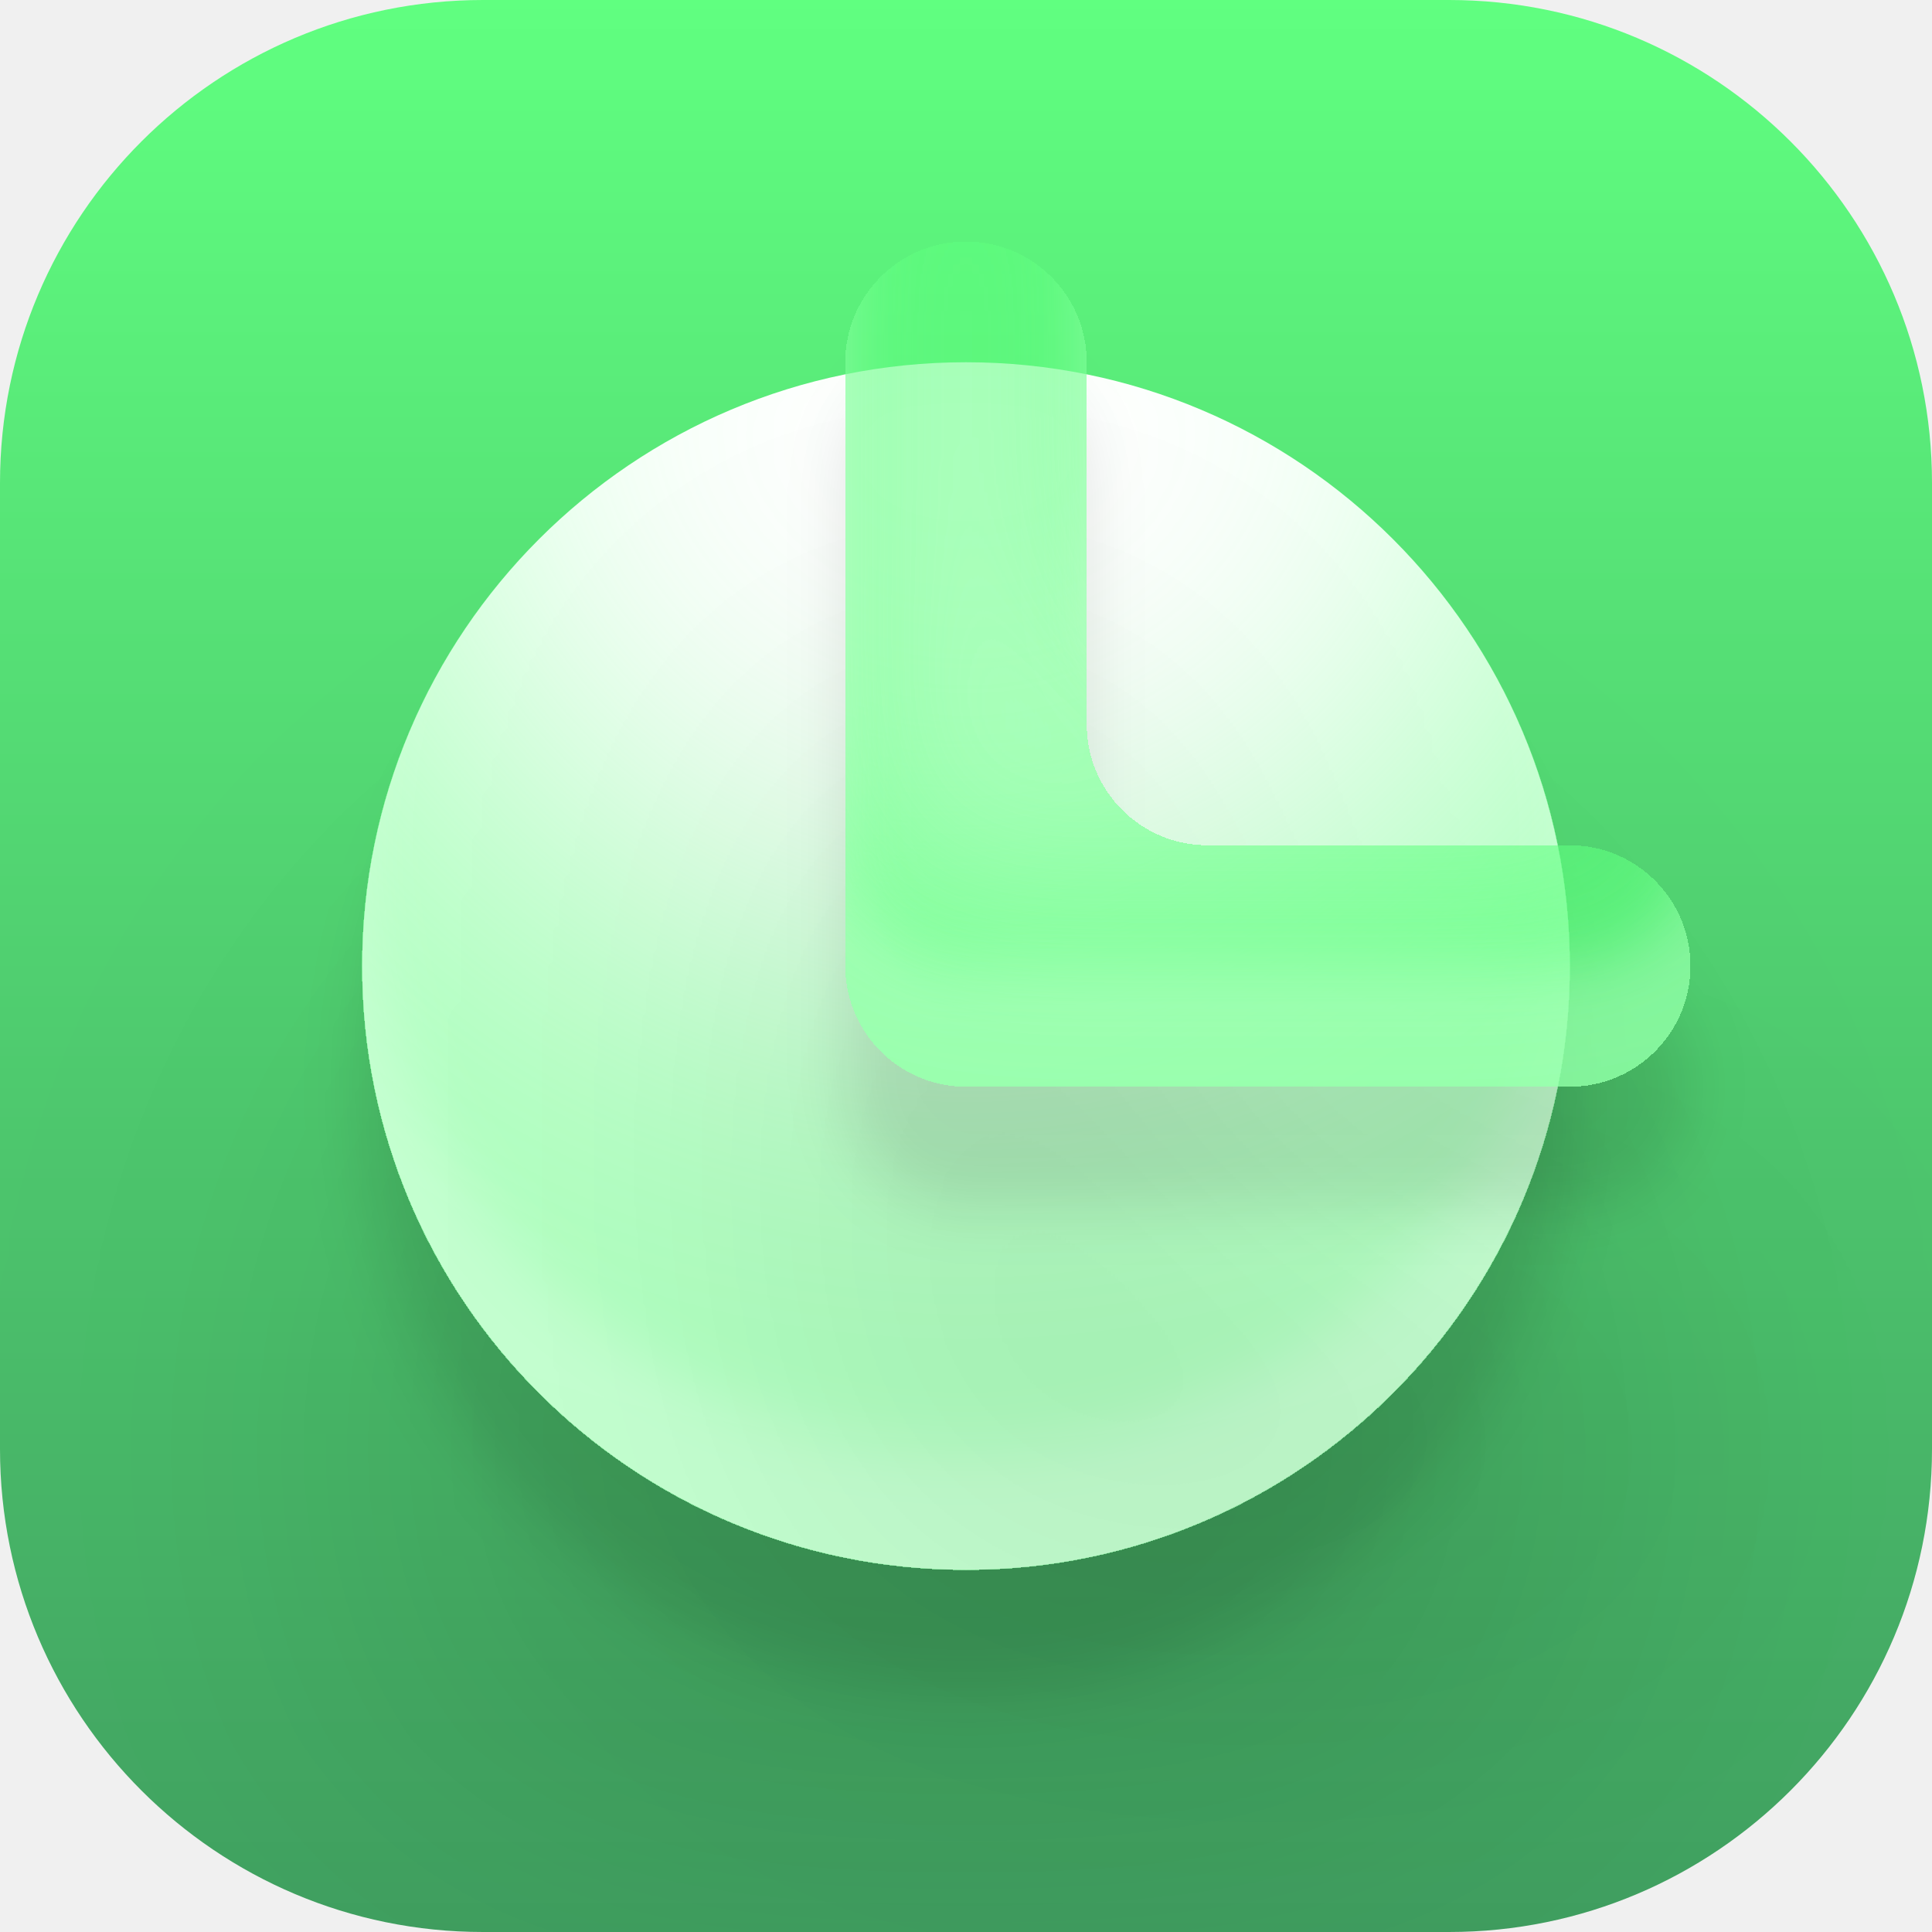
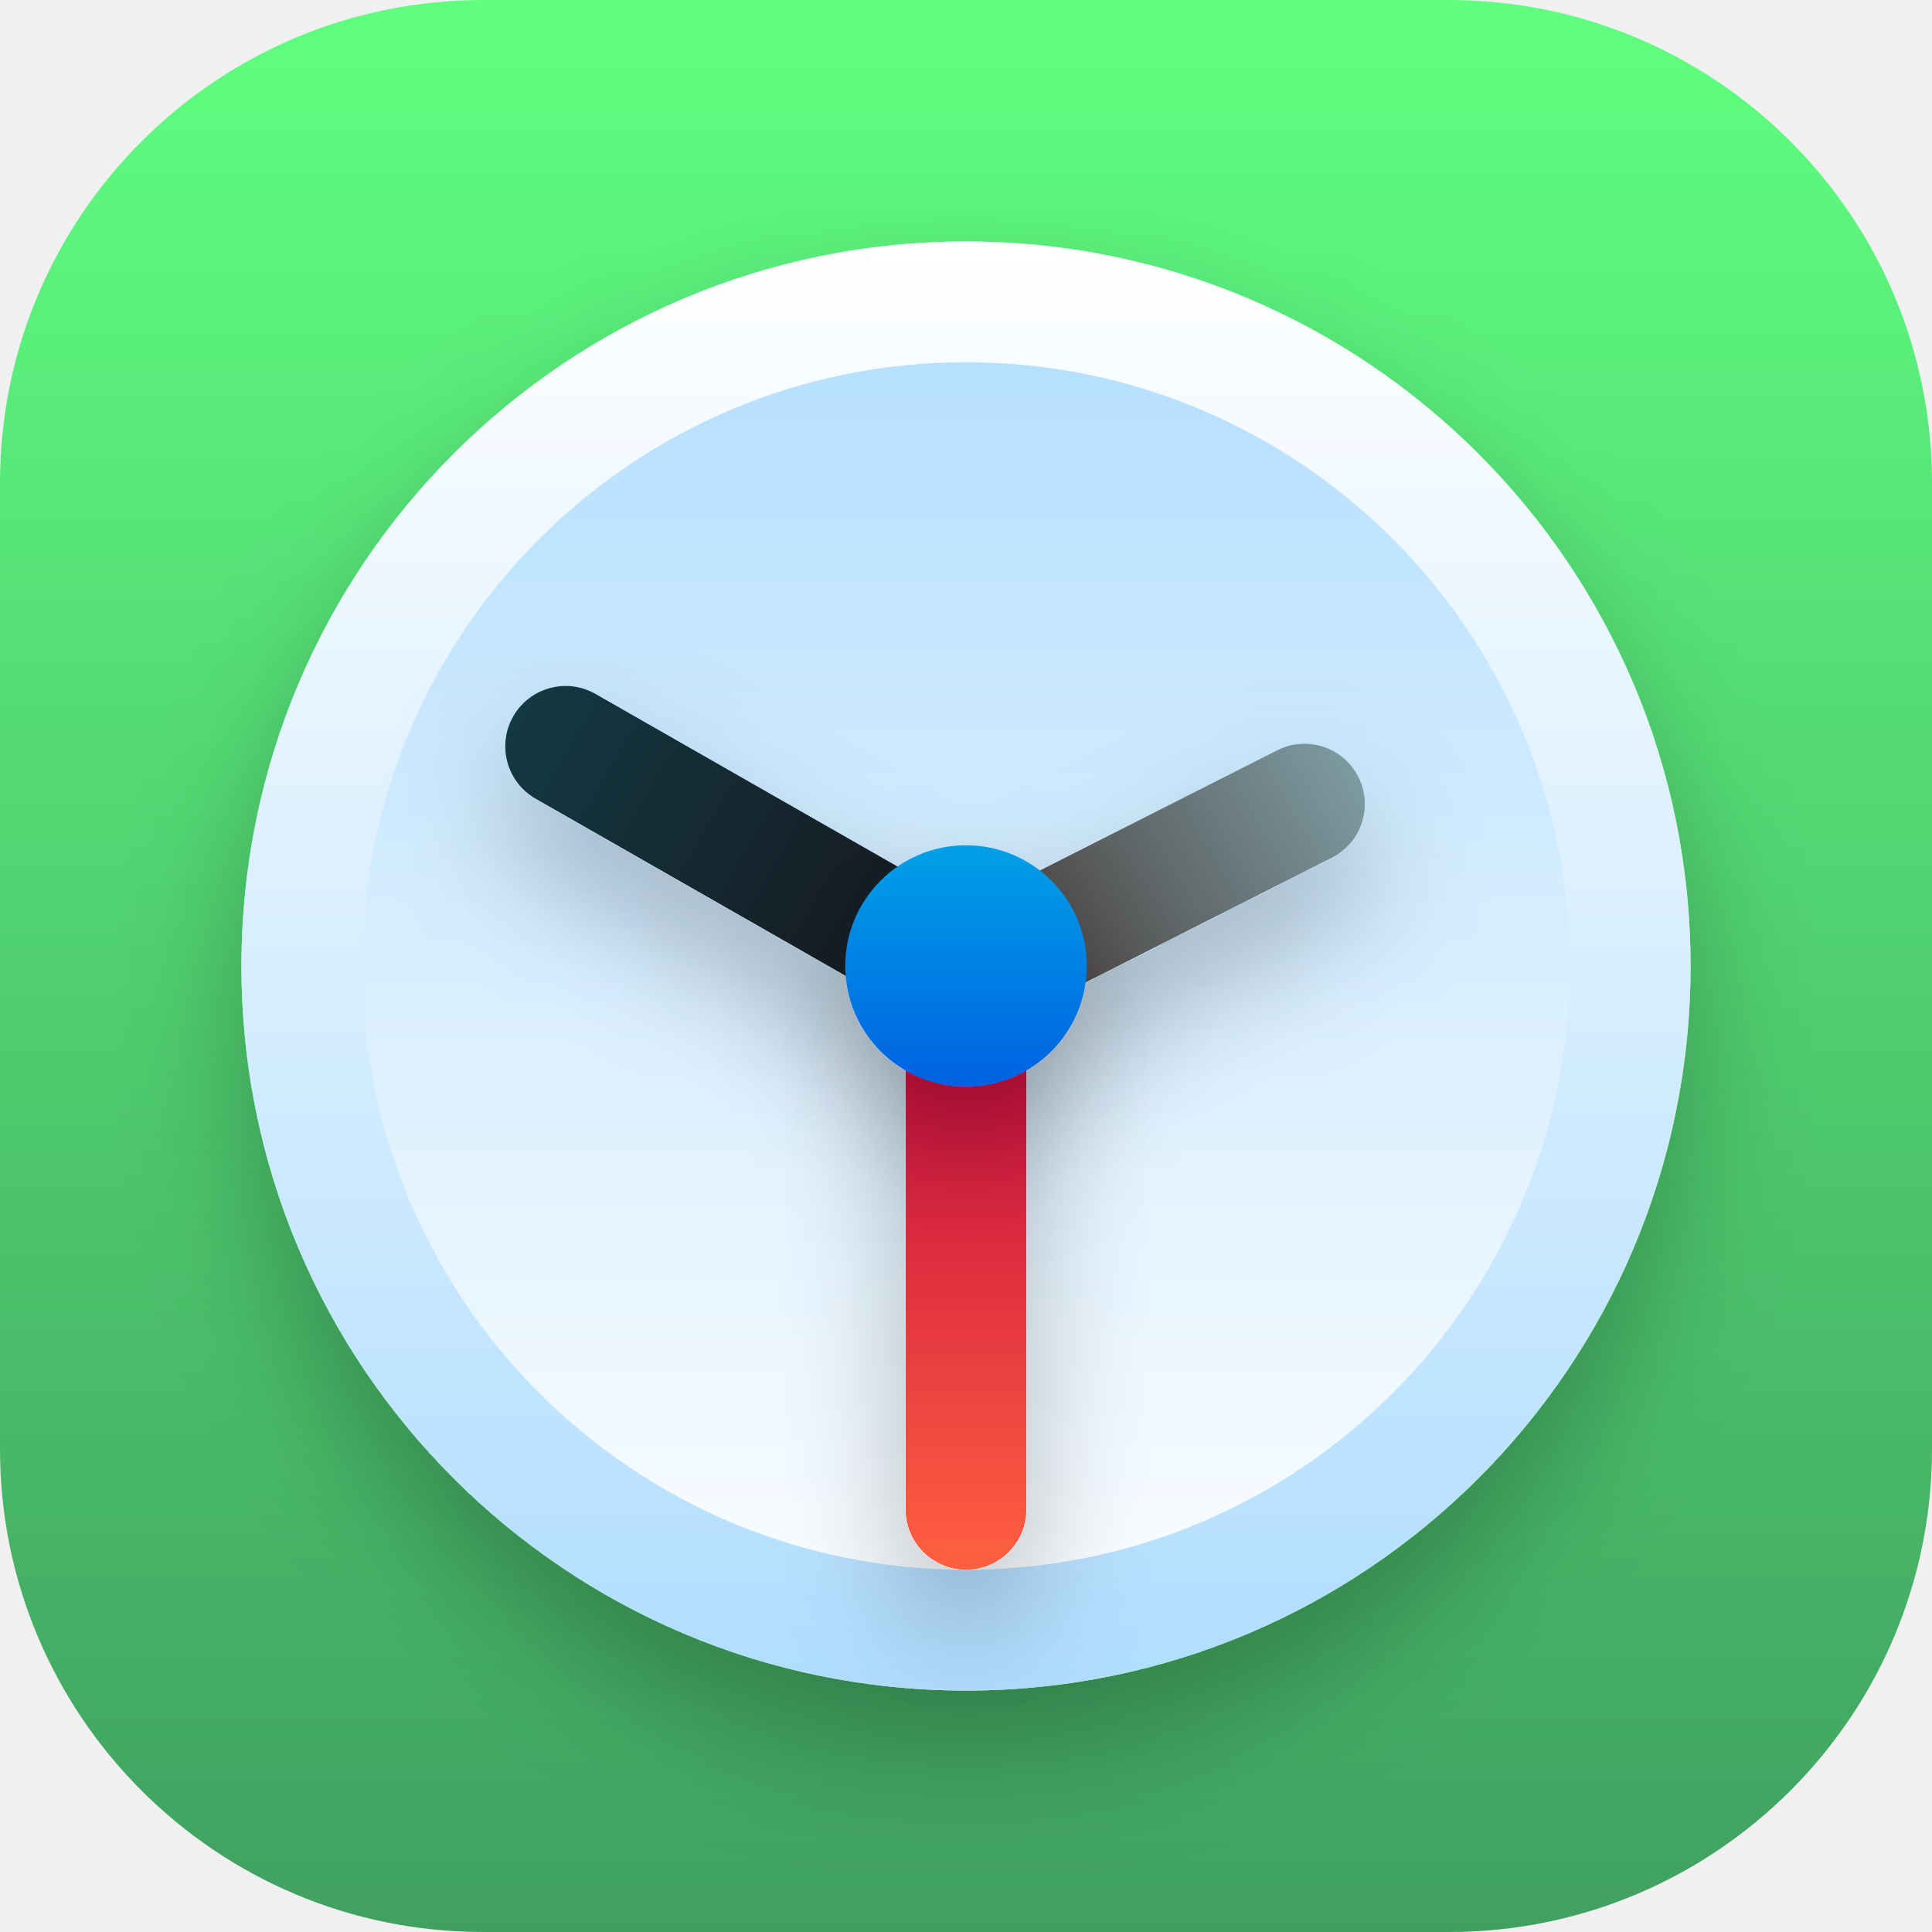
<svg xmlns="http://www.w3.org/2000/svg" width="16" height="16" viewBox="0 0 16 16" fill="none">
-   <g clip-path="url(#clip0_26_403)">
-     <rect width="16" height="16" rx="4" fill="url(#paint0_linear_26_403)" />
-     <g filter="url(#filter0_ddii_26_403)">
-       <rect x="3" y="3" width="10" height="10" rx="5" fill="white" />
-     </g>
-     <g filter="url(#filter1_bddii_26_403)">
-       <path d="M7 3C7 2.448 7.448 2 8 2C8.552 2 9 2.448 9 3V6C9 6.552 9.448 7 10 7H13C13.552 7 14 7.448 14 8C14 8.552 13.552 9 13 9H8C7.448 9 7 8.552 7 8V3Z" fill="#60FF80" fill-opacity="0.5" shape-rendering="crispEdges" />
-     </g>
+   <rect width="16" height="16" rx="4" fill="url(#paint0_linear_26_403)" />
+   <g filter="url(#filter0_d_26_403)">
+     <rect x="2" y="2" width="12" height="12" rx="6" fill="url(#paint1_linear_26_403)" />
+     <rect x="2.5" y="2.5" width="11" height="11" rx="5.5" stroke="url(#paint2_linear_26_403)" />
+   </g>
+   <g filter="url(#filter1_d_26_403)">
+     <path d="M10.578 6.213C10.815 6.094 11.104 6.18 11.236 6.409C11.38 6.657 11.285 6.975 11.029 7.104L8.957 8.153C8.721 8.272 8.432 8.186 8.3 7.957C8.156 7.709 8.251 7.391 8.507 7.262L10.578 6.213Z" fill="url(#paint3_linear_26_403)" />
+   </g>
+   <g filter="url(#filter2_d_26_403)">
+     <path d="M4.436 6.615C4.196 6.478 4.113 6.171 4.251 5.931C4.389 5.693 4.693 5.61 4.932 5.747L7.564 7.251C7.804 7.388 7.887 7.695 7.749 7.935C7.611 8.173 7.307 8.256 7.068 8.119L4.436 6.615Z" fill="url(#paint4_linear_26_403)" />
+   </g>
+   <g filter="url(#filter3_d_26_403)">
+     <path d="M7.5 8.5C7.5 8.224 7.724 8 8 8C8.276 8 8.5 8.224 8.5 8.5V12.5C8.5 12.776 8.276 13 8 13C7.724 13 7.5 12.776 7.5 12.5V8.5Z" fill="url(#paint5_linear_26_403)" />
+   </g>
+   <g filter="url(#filter4_d_26_403)">
+     <rect x="7" y="7" width="2" height="2" rx="1" fill="url(#paint6_linear_26_403)" />
  </g>
  <defs>
-     <filter id="filter0_ddii_26_403" x="-1" y="-2" width="18" height="23" filterUnits="userSpaceOnUse" color-interpolation-filters="sRGB">
+     <filter id="filter0_d_26_403" x="1" y="1.5" width="14" height="14" filterUnits="userSpaceOnUse" color-interpolation-filters="sRGB">
      <feFlood flood-opacity="0" result="BackgroundImageFix" />
      <feColorMatrix in="SourceAlpha" type="matrix" values="0 0 0 0 0 0 0 0 0 0 0 0 0 0 0 0 0 0 127 0" result="hardAlpha" />
-       <feOffset dy="4" />
-       <feGaussianBlur stdDeviation="2" />
+       <feOffset dy="0.5" />
+       <feGaussianBlur stdDeviation="0.5" />
      <feComposite in2="hardAlpha" operator="out" />
-       <feColorMatrix type="matrix" values="0 0 0 0 0 0 0 0 0 0 0 0 0 0 0 0 0 0 0.1 0" />
+       <feColorMatrix type="matrix" values="0 0 0 0 0 0 0 0 0 0 0 0 0 0 0 0 0 0 0.25 0" />
      <feBlend mode="normal" in2="BackgroundImageFix" result="effect1_dropShadow_26_403" />
+       <feBlend mode="normal" in="SourceGraphic" in2="effect1_dropShadow_26_403" result="shape" />
+     </filter>
+     <filter id="filter1_d_26_403" x="7.233" y="5.659" width="5.071" height="4.047" filterUnits="userSpaceOnUse" color-interpolation-filters="sRGB">
+       <feFlood flood-opacity="0" result="BackgroundImageFix" />
      <feColorMatrix in="SourceAlpha" type="matrix" values="0 0 0 0 0 0 0 0 0 0 0 0 0 0 0 0 0 0 127 0" result="hardAlpha" />
-       <feOffset dy="1" />
-       <feGaussianBlur stdDeviation="0.25" />
+       <feOffset dy="0.5" />
+       <feGaussianBlur stdDeviation="0.5" />
      <feComposite in2="hardAlpha" operator="out" />
-       <feColorMatrix type="matrix" values="0 0 0 0 0 0 0 0 0 0 0 0 0 0 0 0 0 0 0.1 0" />
-       <feBlend mode="normal" in2="effect1_dropShadow_26_403" result="effect2_dropShadow_26_403" />
-       <feBlend mode="normal" in="SourceGraphic" in2="effect2_dropShadow_26_403" result="shape" />
+       <feColorMatrix type="matrix" values="0 0 0 0 0 0 0 0 0 0 0 0 0 0 0 0 0 0 0.25 0" />
+       <feBlend mode="normal" in2="BackgroundImageFix" result="effect1_dropShadow_26_403" />
+       <feBlend mode="normal" in="SourceGraphic" in2="effect1_dropShadow_26_403" result="shape" />
+     </filter>
+     <filter id="filter2_d_26_403" x="3.184" y="5.181" width="5.632" height="4.504" filterUnits="userSpaceOnUse" color-interpolation-filters="sRGB">
+       <feFlood flood-opacity="0" result="BackgroundImageFix" />
      <feColorMatrix in="SourceAlpha" type="matrix" values="0 0 0 0 0 0 0 0 0 0 0 0 0 0 0 0 0 0 127 0" result="hardAlpha" />
-       <feOffset dy="-5" />
-       <feGaussianBlur stdDeviation="2.5" />
-       <feComposite in2="hardAlpha" operator="arithmetic" k2="-1" k3="1" />
-       <feColorMatrix type="matrix" values="0 0 0 0 0.376 0 0 0 0 1 0 0 0 0 0.502 0 0 0 0.5 0" />
-       <feBlend mode="normal" in2="shape" result="effect3_innerShadow_26_403" />
+       <feOffset dy="0.5" />
+       <feGaussianBlur stdDeviation="0.5" />
+       <feComposite in2="hardAlpha" operator="out" />
+       <feColorMatrix type="matrix" values="0 0 0 0 0 0 0 0 0 0 0 0 0 0 0 0 0 0 0.25 0" />
+       <feBlend mode="normal" in2="BackgroundImageFix" result="effect1_dropShadow_26_403" />
+       <feBlend mode="normal" in="SourceGraphic" in2="effect1_dropShadow_26_403" result="shape" />
+     </filter>
+     <filter id="filter3_d_26_403" x="6.5" y="7.5" width="3" height="7" filterUnits="userSpaceOnUse" color-interpolation-filters="sRGB">
+       <feFlood flood-opacity="0" result="BackgroundImageFix" />
      <feColorMatrix in="SourceAlpha" type="matrix" values="0 0 0 0 0 0 0 0 0 0 0 0 0 0 0 0 0 0 127 0" result="hardAlpha" />
-       <feOffset dy="-1" />
-       <feGaussianBlur stdDeviation="0.25" />
-       <feComposite in2="hardAlpha" operator="arithmetic" k2="-1" k3="1" />
-       <feColorMatrix type="matrix" values="0 0 0 0 1 0 0 0 0 1 0 0 0 0 1 0 0 0 0.25 0" />
-       <feBlend mode="normal" in2="effect3_innerShadow_26_403" result="effect4_innerShadow_26_403" />
+       <feOffset dy="0.5" />
+       <feGaussianBlur stdDeviation="0.5" />
+       <feComposite in2="hardAlpha" operator="out" />
+       <feColorMatrix type="matrix" values="0 0 0 0 0 0 0 0 0 0 0 0 0 0 0 0 0 0 0.25 0" />
+       <feBlend mode="normal" in2="BackgroundImageFix" result="effect1_dropShadow_26_403" />
+       <feBlend mode="normal" in="SourceGraphic" in2="effect1_dropShadow_26_403" result="shape" />
    </filter>
-     <filter id="filter1_bddii_26_403" x="3" y="-2" width="15" height="19" filterUnits="userSpaceOnUse" color-interpolation-filters="sRGB">
+     <filter id="filter4_d_26_403" x="6" y="6.5" width="4" height="4" filterUnits="userSpaceOnUse" color-interpolation-filters="sRGB">
      <feFlood flood-opacity="0" result="BackgroundImageFix" />
-       <feGaussianBlur in="BackgroundImageFix" stdDeviation="2" />
-       <feComposite in2="SourceAlpha" operator="in" result="effect1_backgroundBlur_26_403" />
      <feColorMatrix in="SourceAlpha" type="matrix" values="0 0 0 0 0 0 0 0 0 0 0 0 0 0 0 0 0 0 127 0" result="hardAlpha" />
-       <feOffset dy="4" />
-       <feGaussianBlur stdDeviation="2" />
+       <feOffset dy="0.5" />
+       <feGaussianBlur stdDeviation="0.5" />
      <feComposite in2="hardAlpha" operator="out" />
-       <feColorMatrix type="matrix" values="0 0 0 0 0 0 0 0 0 0 0 0 0 0 0 0 0 0 0.1 0" />
-       <feBlend mode="normal" in2="effect1_backgroundBlur_26_403" result="effect2_dropShadow_26_403" />
-       <feColorMatrix in="SourceAlpha" type="matrix" values="0 0 0 0 0 0 0 0 0 0 0 0 0 0 0 0 0 0 127 0" result="hardAlpha" />
-       <feOffset dy="1" />
-       <feGaussianBlur stdDeviation="0.25" />
-       <feComposite in2="hardAlpha" operator="out" />
-       <feColorMatrix type="matrix" values="0 0 0 0 0 0 0 0 0 0 0 0 0 0 0 0 0 0 0.1 0" />
-       <feBlend mode="normal" in2="effect2_dropShadow_26_403" result="effect3_dropShadow_26_403" />
-       <feBlend mode="normal" in="SourceGraphic" in2="effect3_dropShadow_26_403" result="shape" />
-       <feColorMatrix in="SourceAlpha" type="matrix" values="0 0 0 0 0 0 0 0 0 0 0 0 0 0 0 0 0 0 127 0" result="hardAlpha" />
-       <feOffset dy="-1.5" />
-       <feGaussianBlur stdDeviation="0.75" />
-       <feComposite in2="hardAlpha" operator="arithmetic" k2="-1" k3="1" />
-       <feColorMatrix type="matrix" values="0 0 0 0 0.376 0 0 0 0 1 0 0 0 0 0.502 0 0 0 0.5 0" />
-       <feBlend mode="normal" in2="shape" result="effect4_innerShadow_26_403" />
-       <feColorMatrix in="SourceAlpha" type="matrix" values="0 0 0 0 0 0 0 0 0 0 0 0 0 0 0 0 0 0 127 0" result="hardAlpha" />
-       <feOffset dy="-1" />
-       <feGaussianBlur stdDeviation="0.25" />
-       <feComposite in2="hardAlpha" operator="arithmetic" k2="-1" k3="1" />
-       <feColorMatrix type="matrix" values="0 0 0 0 1 0 0 0 0 1 0 0 0 0 1 0 0 0 0.25 0" />
-       <feBlend mode="normal" in2="effect4_innerShadow_26_403" result="effect5_innerShadow_26_403" />
+       <feColorMatrix type="matrix" values="0 0 0 0 0 0 0 0 0 0 0 0 0 0 0 0 0 0 0.25 0" />
+       <feBlend mode="normal" in2="BackgroundImageFix" result="effect1_dropShadow_26_403" />
+       <feBlend mode="normal" in="SourceGraphic" in2="effect1_dropShadow_26_403" result="shape" />
    </filter>
    <linearGradient id="paint0_linear_26_403" x1="8" y1="0" x2="8" y2="16" gradientUnits="userSpaceOnUse">
      <stop stop-color="#60FF80" />
      <stop offset="1" stop-color="#40A060" />
    </linearGradient>
-     <clipPath id="clip0_26_403">
-       <rect width="16" height="16" rx="4" fill="white" />
-     </clipPath>
+     <linearGradient id="paint1_linear_26_403" x1="8" y1="2" x2="8" y2="14" gradientUnits="userSpaceOnUse">
+       <stop stop-color="#B0DDFF" />
+       <stop offset="1" stop-color="white" />
+     </linearGradient>
+     <linearGradient id="paint2_linear_26_403" x1="8" y1="2" x2="8" y2="14" gradientUnits="userSpaceOnUse">
+       <stop stop-color="white" />
+       <stop offset="1" stop-color="#B0DDFF" />
+     </linearGradient>
+     <linearGradient id="paint3_linear_26_403" x1="11.365" y1="6.155" x2="8.286" y2="7.933" gradientUnits="userSpaceOnUse">
+       <stop stop-color="#80A1A8" />
+       <stop offset="1" stop-color="#4A3F3D" />
+     </linearGradient>
+     <linearGradient id="paint4_linear_26_403" x1="3.218" y1="4.175" x2="7.548" y2="6.675" gradientUnits="userSpaceOnUse">
+       <stop stop-color="#114854" />
+       <stop offset="1" stop-color="#161E25" />
+     </linearGradient>
+     <linearGradient id="paint5_linear_26_403" x1="8" y1="8" x2="8" y2="13" gradientUnits="userSpaceOnUse">
+       <stop stop-color="#C00040" />
+       <stop offset="1" stop-color="#FF6040" />
+     </linearGradient>
+     <linearGradient id="paint6_linear_26_403" x1="8" y1="7" x2="8" y2="9" gradientUnits="userSpaceOnUse">
+       <stop stop-color="#00A0E8" />
+       <stop offset="1" stop-color="#0061E0" />
+     </linearGradient>
  </defs>
</svg>
